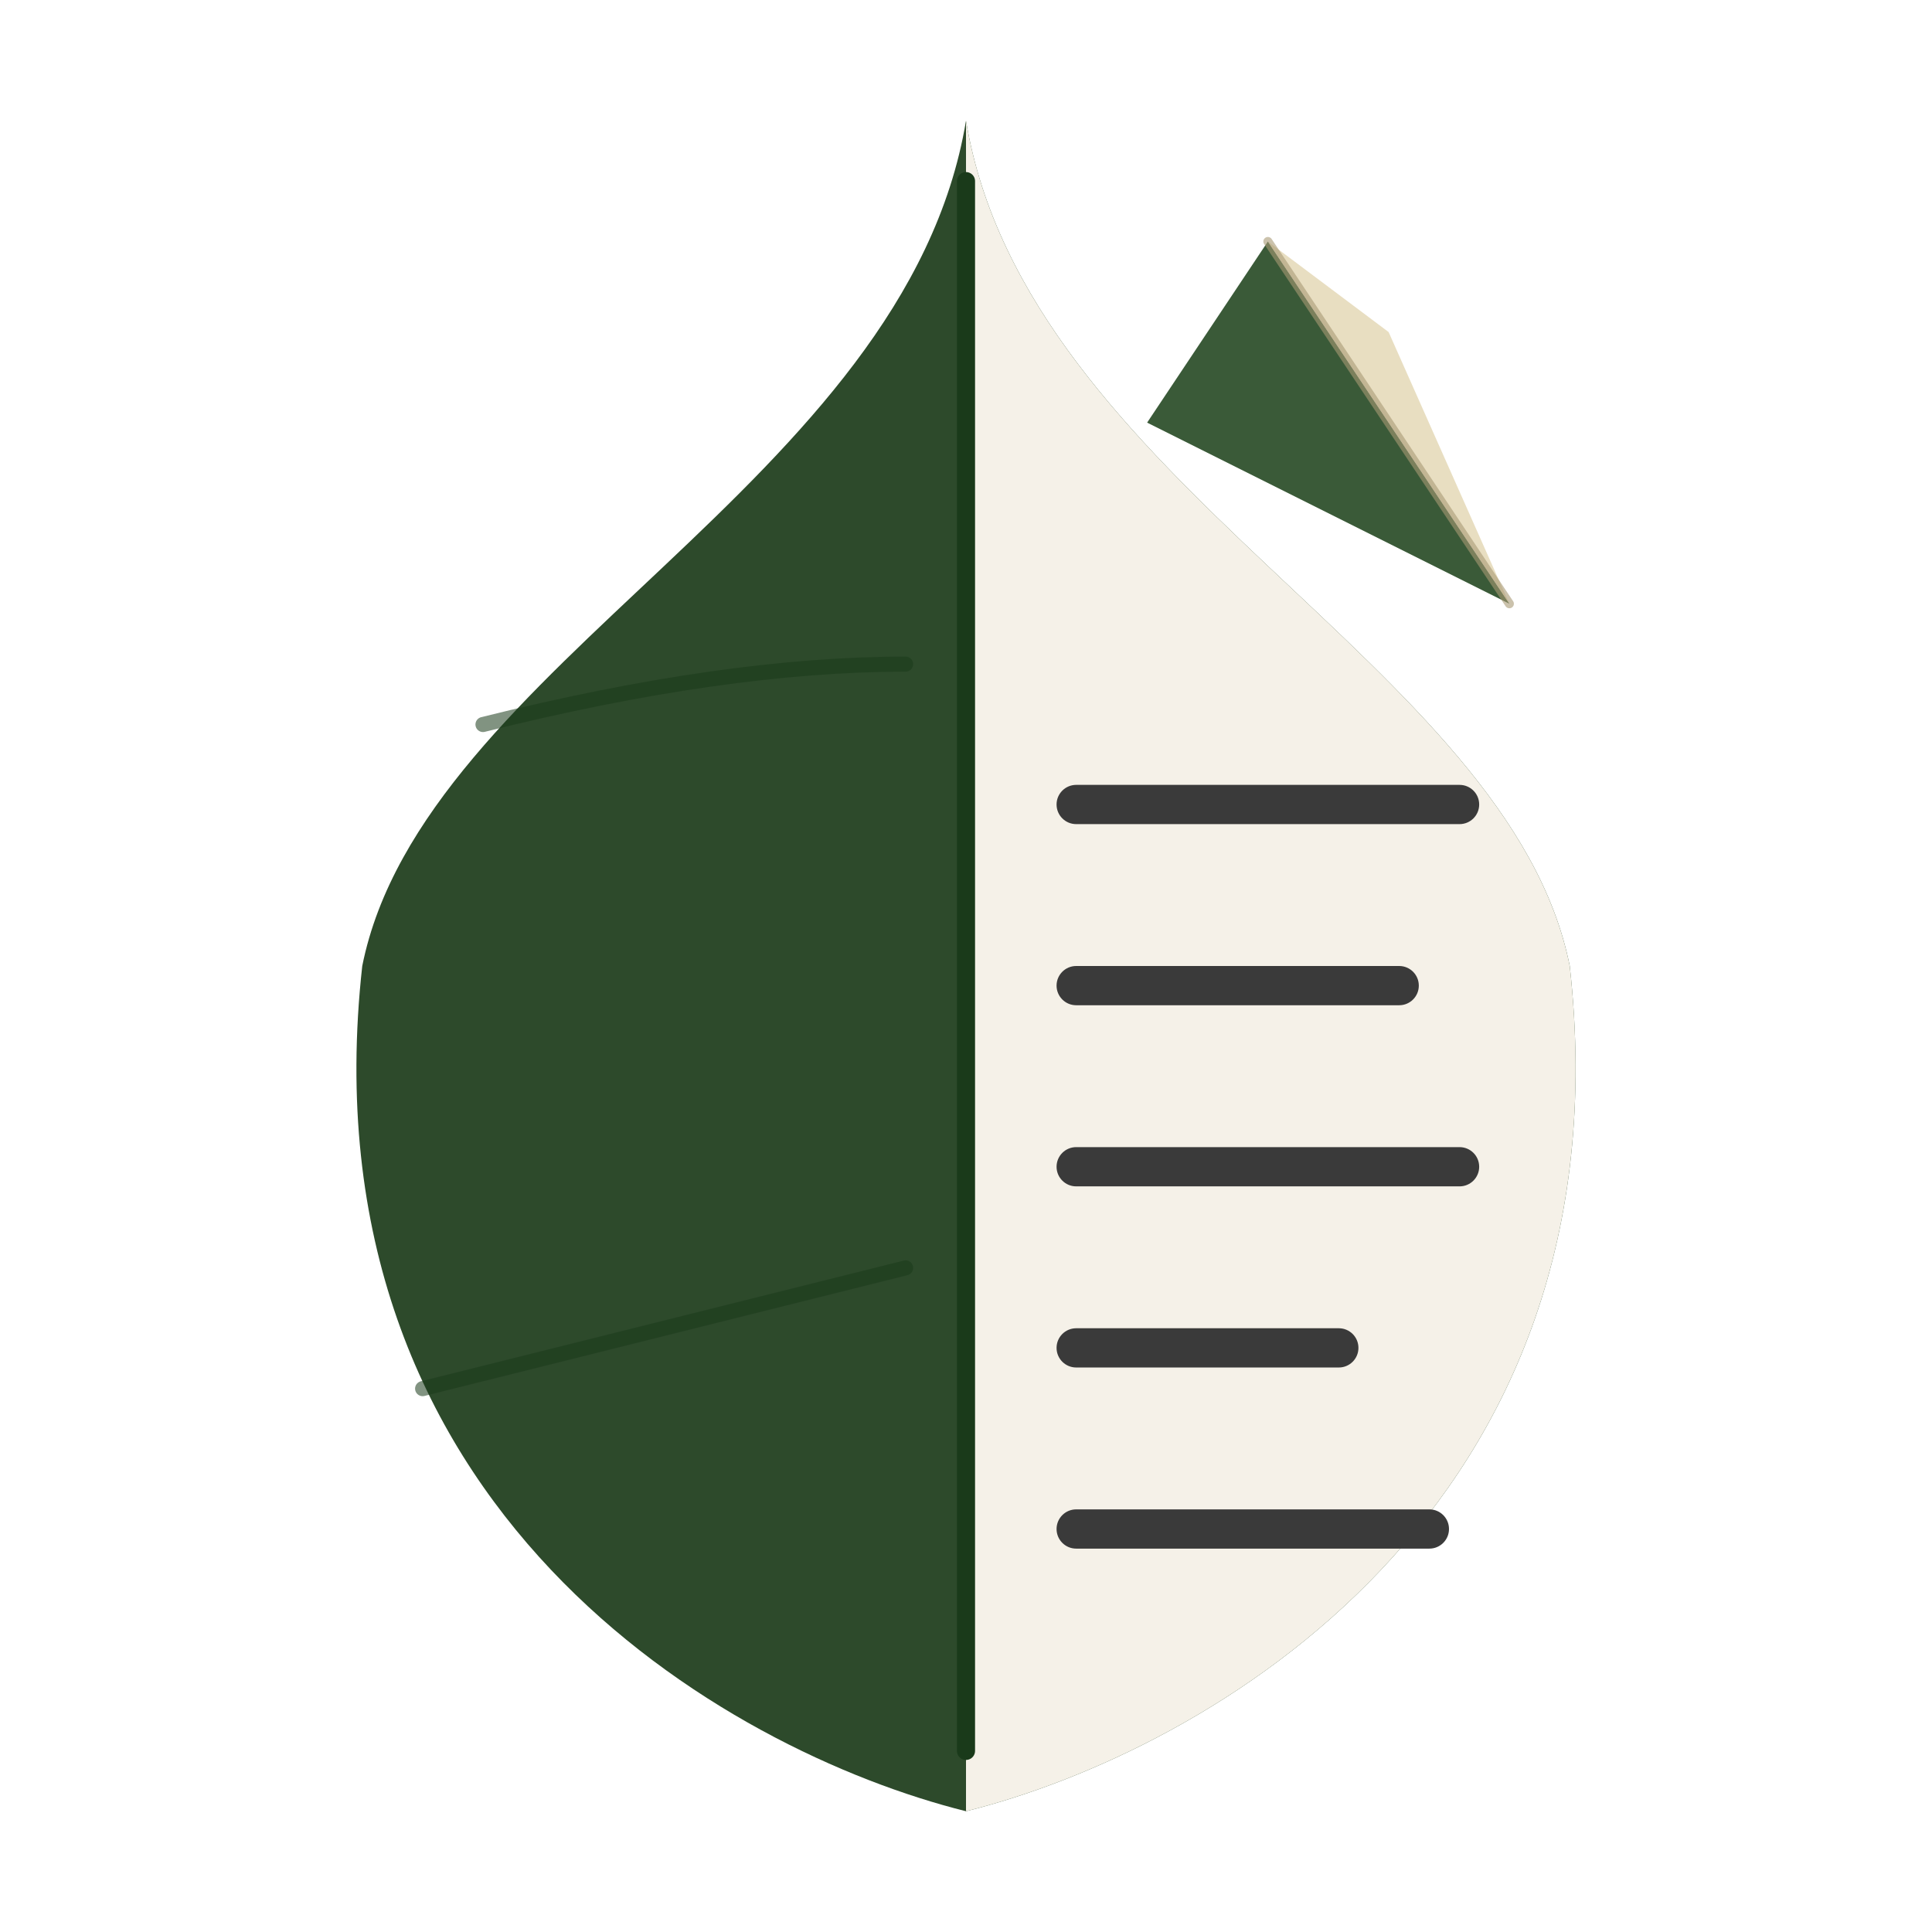
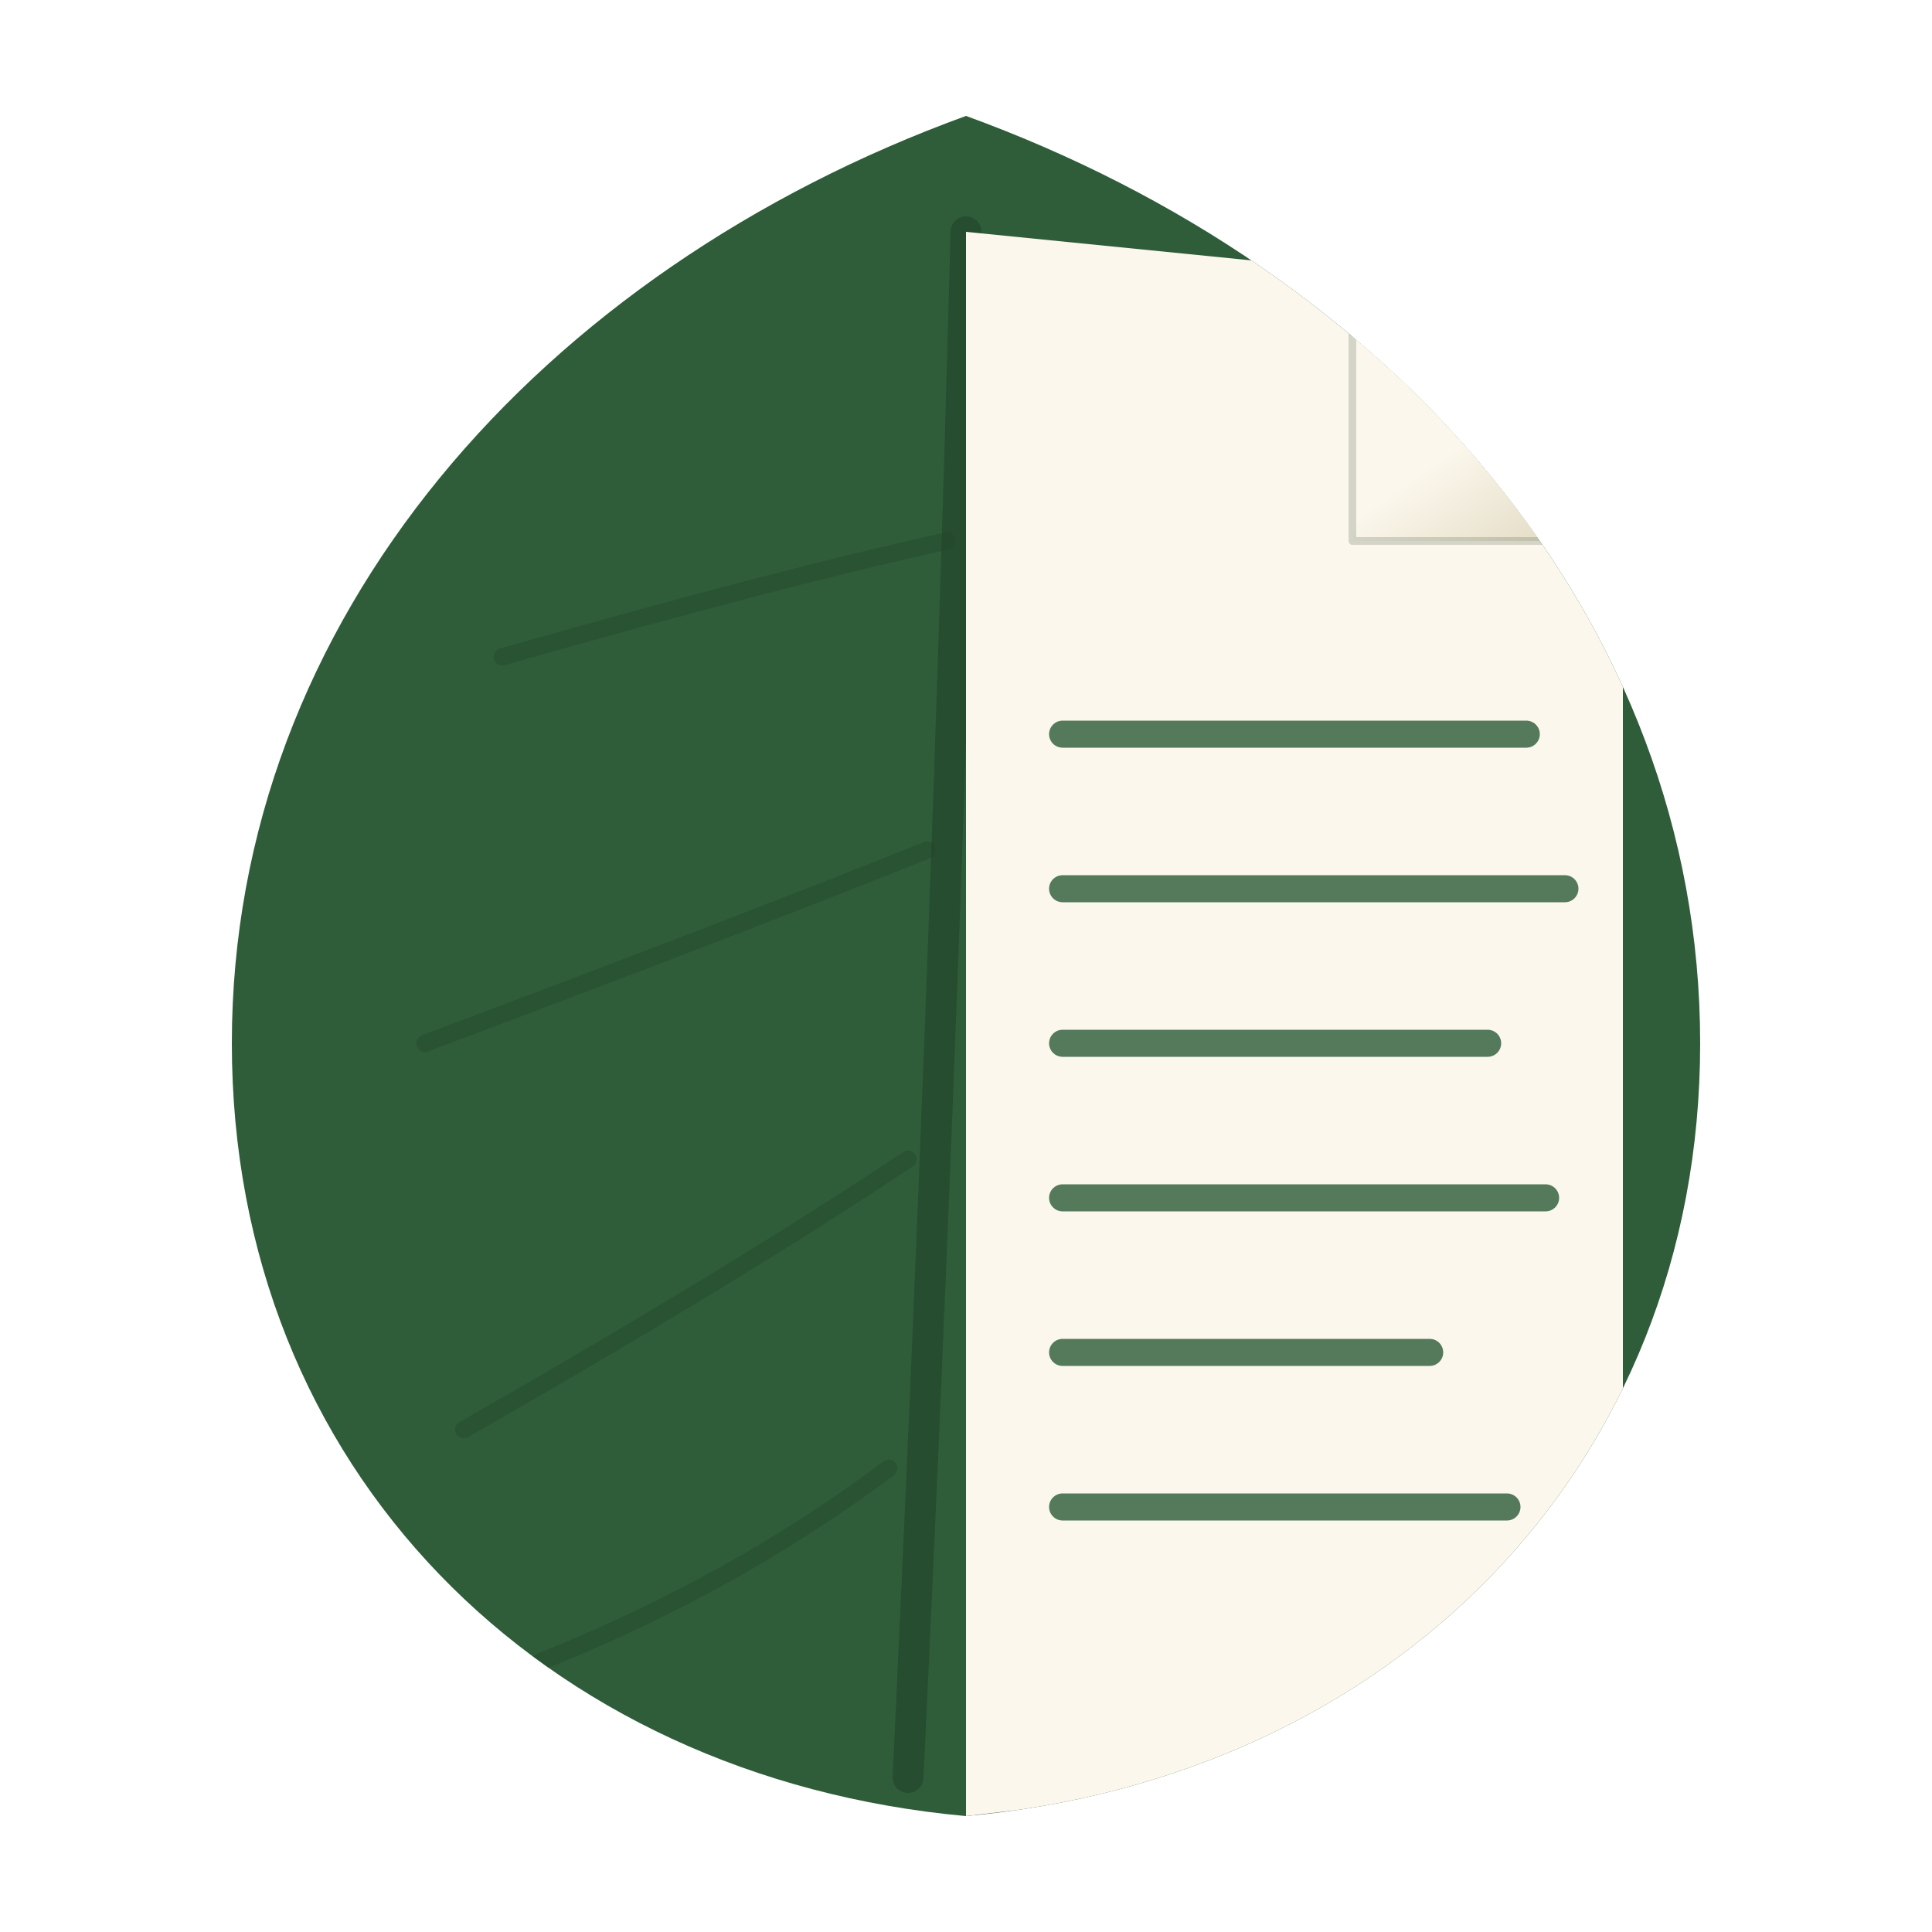
- <svg xmlns="http://www.w3.org/2000/svg" viewBox="0 0 64 64" role="img" aria-label="leafbind">
-   <path d="M 32 4            C 34 16 50 22 52 32            C 54 50 40 58 32 60            C 24 58 10 50 12 32            C 14 22 30 16 32 4 Z" fill="#2D4A2B" />
-   <path d="M 32 4            C 34 16 50 22 52 32            C 54 50 40 58 32 60            L 32 4 Z" fill="#F5F1E8" />
-   <path d="M 42 8 L 50 20 L 38 14 Z" fill="#3a5a38" />
-   <path d="M 42 8 L 50 20 L 46 11 Z" fill="#E8DEC1" />
-   <line x1="42" y1="8" x2="50" y2="20" stroke="#A89A75" stroke-width="0.3" stroke-linecap="round" opacity="0.6" />
-   <rect x="35" y="26" width="14" height="1.3" rx="0.65" fill="#3a3a3a" />
-   <rect x="35" y="32" width="12" height="1.3" rx="0.65" fill="#3a3a3a" />
-   <rect x="35" y="38" width="14" height="1.3" rx="0.65" fill="#3a3a3a" />
-   <rect x="35" y="44" width="10" height="1.3" rx="0.65" fill="#3a3a3a" />
-   <rect x="35" y="50" width="13" height="1.3" rx="0.65" fill="#3a3a3a" />
-   <line x1="32" y1="6" x2="32" y2="58" stroke="#1a3a1a" stroke-width="0.6" stroke-linecap="round" />
-   <path d="M 30 22 Q 24 22 16 24" stroke="#1a3a1a" stroke-width="0.5" fill="none" stroke-linecap="round" opacity="0.55" />
-   <path d="M 30 42 Q 22 44 14 46" stroke="#1a3a1a" stroke-width="0.5" fill="none" stroke-linecap="round" opacity="0.55" />
+ <svg xmlns="http://www.w3.org/2000/svg" viewBox="0 0 100 100" role="img" aria-label="leafbind" fill="none">
+   <defs>
+     <linearGradient id="lbCurlShade" x1="0.15" y1="0" x2="0.85" y2="1">
+       <stop offset="0" stop-color="#fbf7ec" />
+       <stop offset="0.55" stop-color="#fbf7ec" />
+       <stop offset="1" stop-color="#e0d8c0" />
+     </linearGradient>
+     <clipPath id="lbLeafClip">
+       <path d="M50 6 C72 14, 88 32, 88 54 C88 76, 72 92, 50 94 C28 92, 12 76, 12 54 C12 32, 28 14, 50 6 Z" />
+     </clipPath>
+   </defs>
+   <path d="M50 6 C72 14, 88 32, 88 54 C88 76, 72 92, 50 94 C28 92, 12 76, 12 54 C12 32, 28 14, 50 6 Z" fill="#2f5d3a" />
+   <g clip-path="url(#lbLeafClip)">
+     <path d="M50 12 Q49 50, 47 92" stroke="#1f3f27" stroke-width="1.6" stroke-linecap="round" opacity="0.55" />
+     <g stroke="#1f3f27" stroke-width="0.9" stroke-linecap="round" opacity="0.32">
+       <path d="M49 28 Q40 30, 26 34" />
+       <path d="M48 44 Q38 48, 22 54" />
+       <path d="M47 60 Q38 66, 24 74" />
+       <path d="M46 76 Q38 82, 28 86" />
+     </g>
+     <path d="M50 12 L70 14 L84 28 L84 90 L50 94 Z" fill="#fbf7ec" />
+     <g stroke="#2f5d3a" stroke-width="1.4" stroke-linecap="round" opacity="0.82">
+       <line x1="55" y1="38" x2="79" y2="38" />
+       <line x1="55" y1="46" x2="81" y2="46" />
+       <line x1="55" y1="54" x2="77" y2="54" />
+       <line x1="55" y1="62" x2="80" y2="62" />
+       <line x1="55" y1="70" x2="74" y2="70" />
+       <line x1="55" y1="78" x2="78" y2="78" />
+     </g>
+     <path d="M70 14 L84 28 L70 28 Z" fill="url(#lbCurlShade)" />
+     <path d="M70 14 L84 28" stroke="#1f3f27" stroke-width="0.7" stroke-linecap="round" opacity="0.4" />
+     <path d="M70 14 L70 28 L84 28" stroke="#1f3f27" stroke-width="0.4" stroke-linejoin="round" opacity="0.18" />
+   </g>
</svg>
